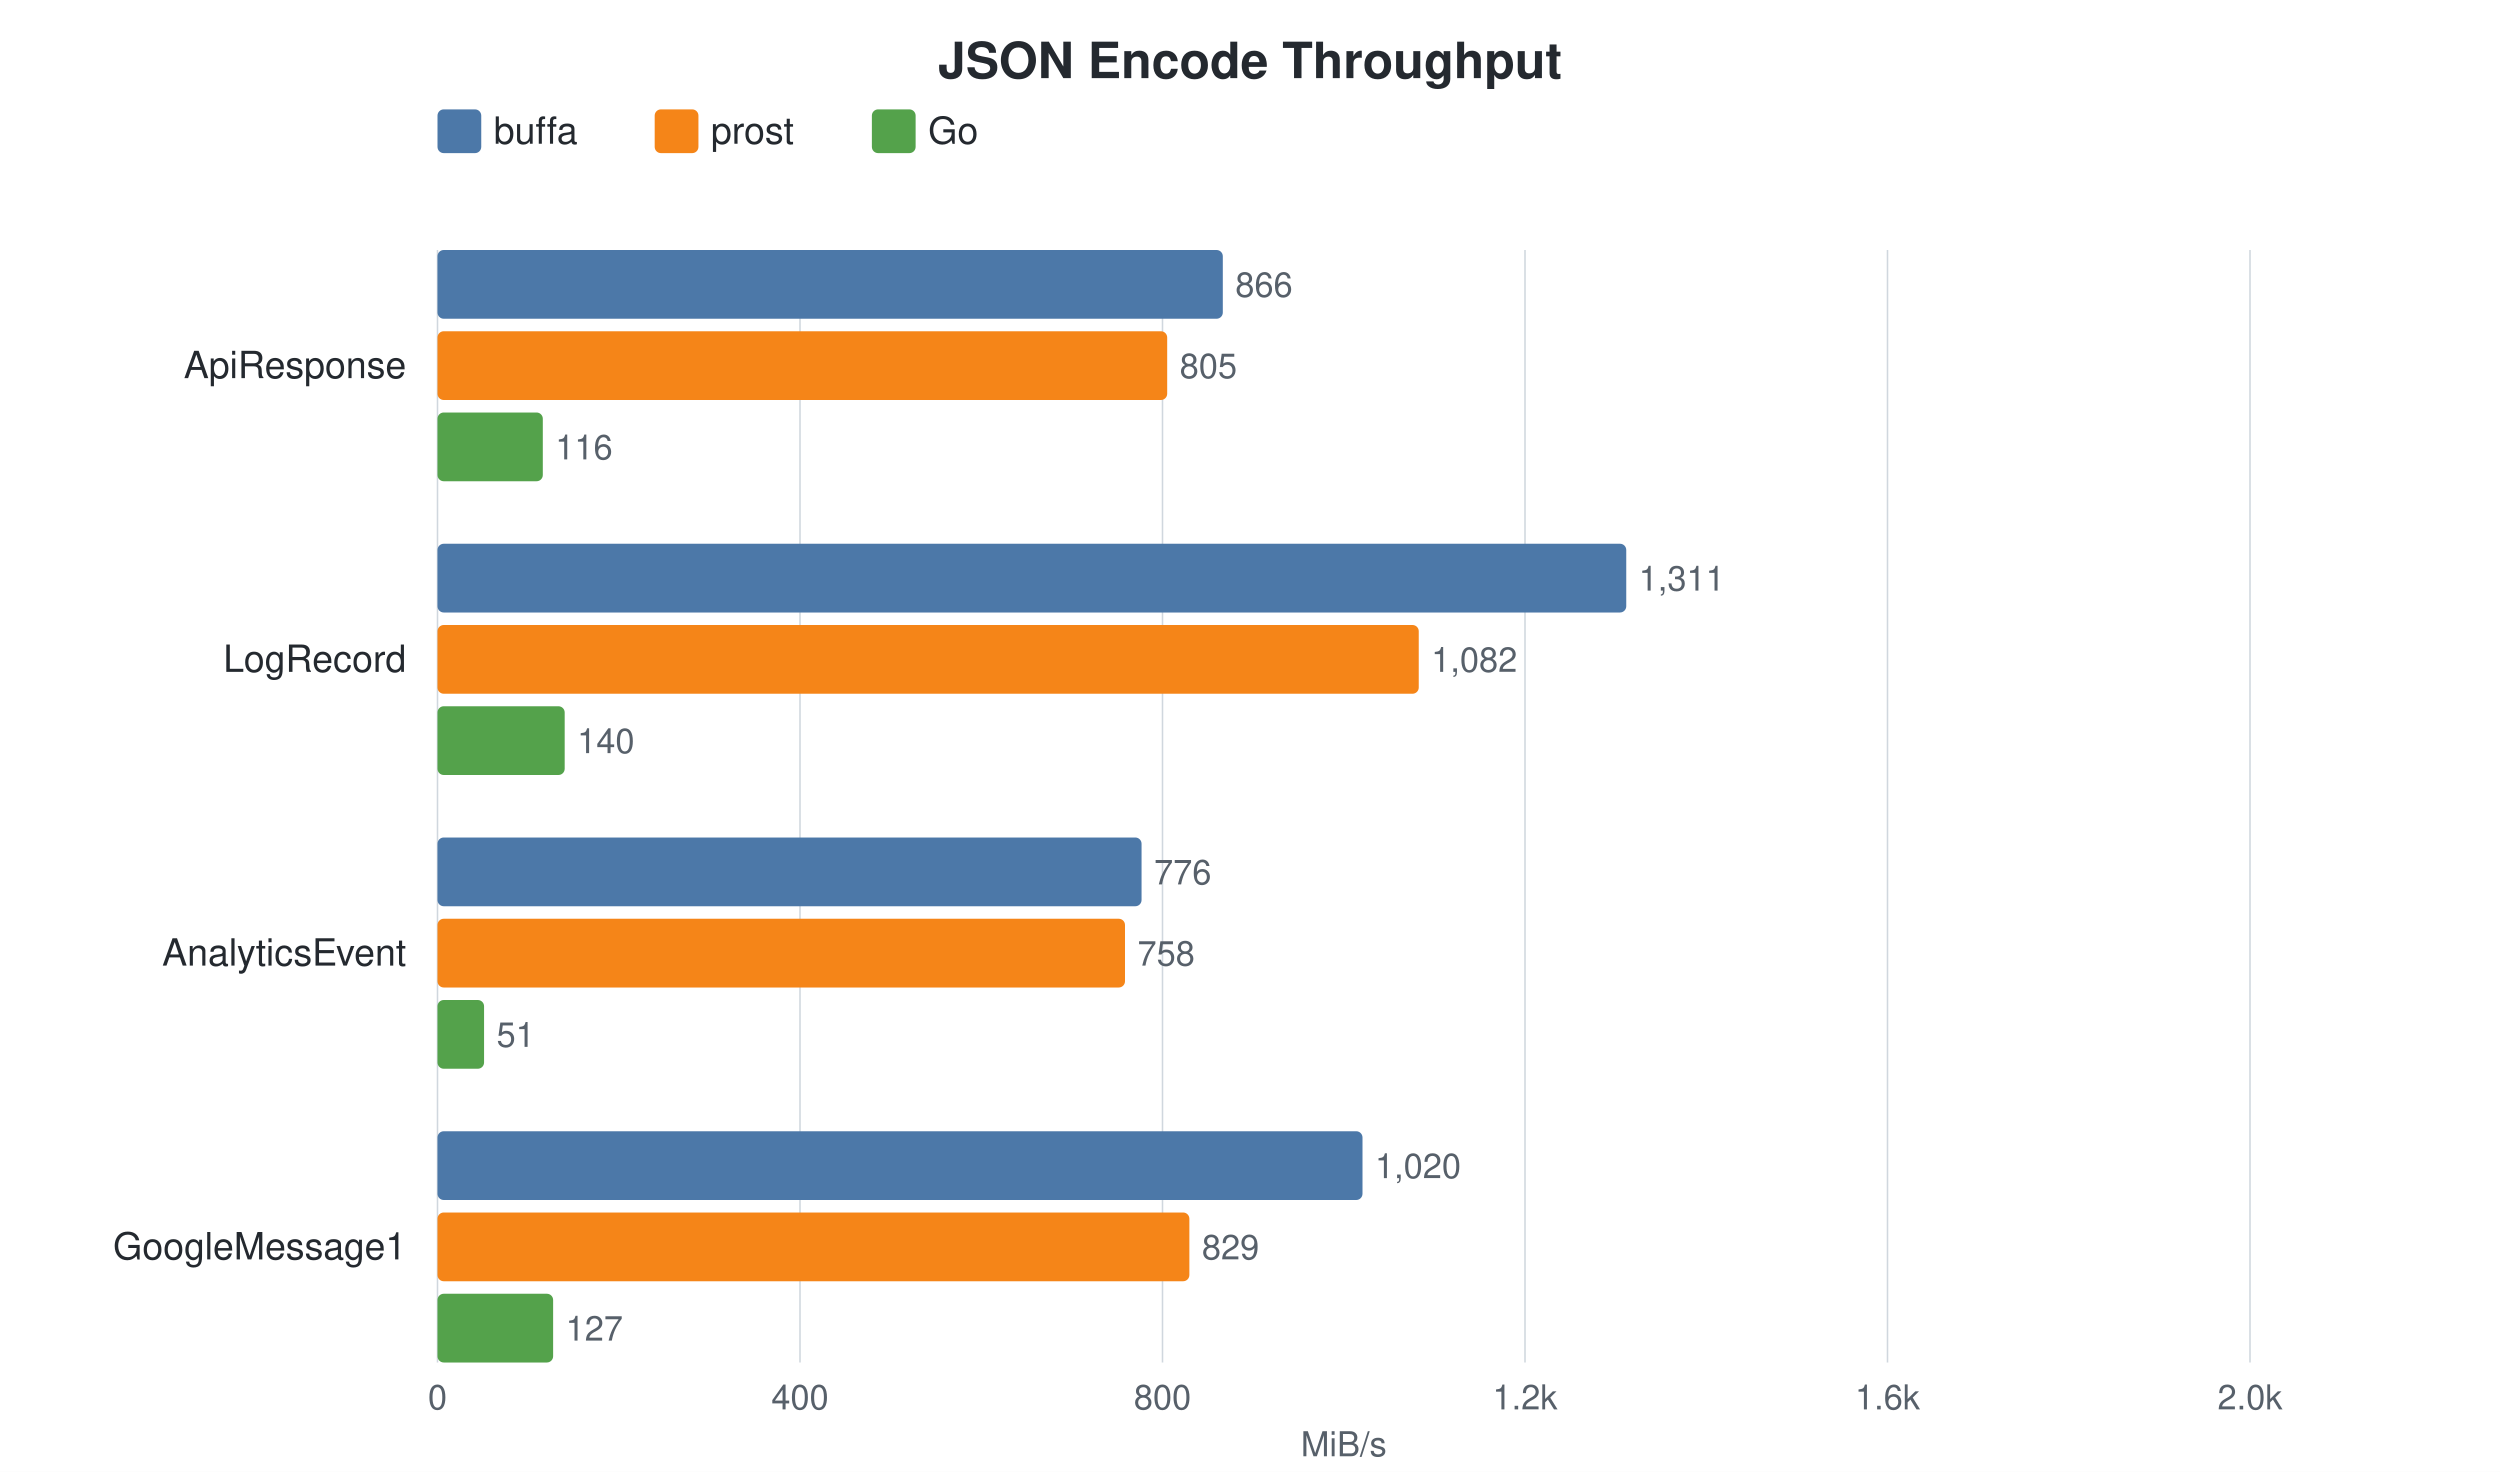
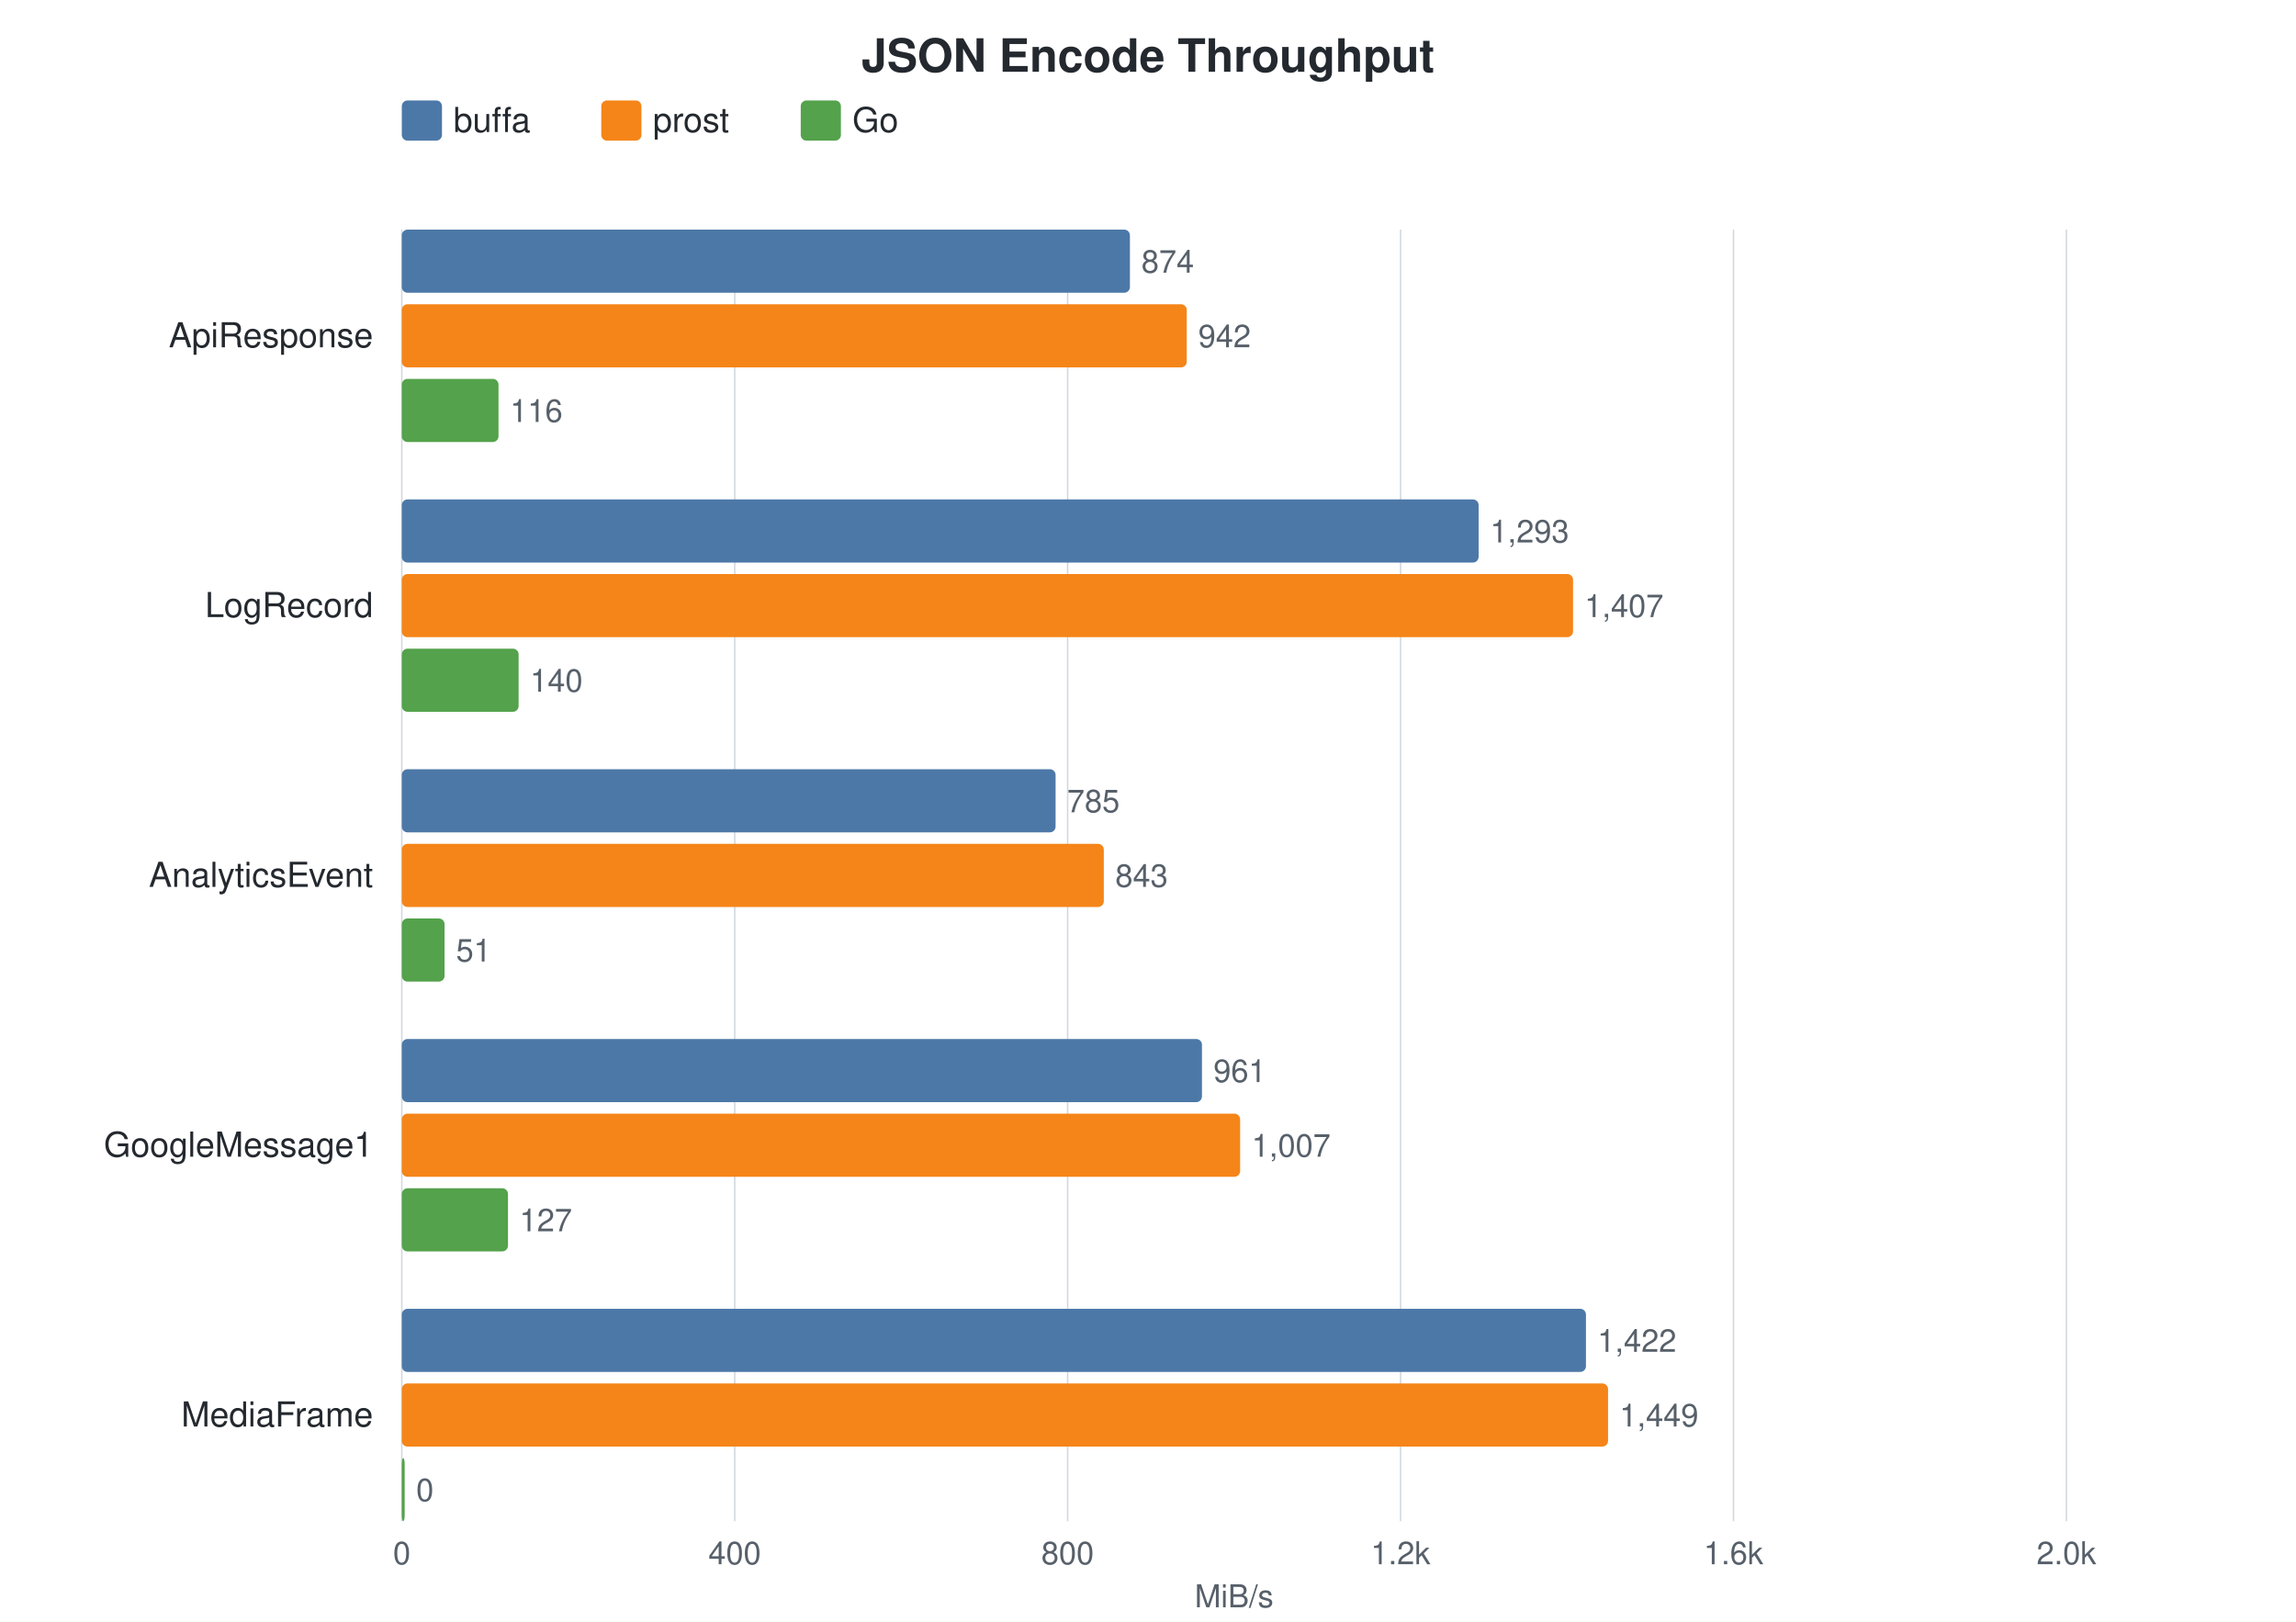
- <svg xmlns="http://www.w3.org/2000/svg" width="800" height="471" viewBox="0 0 800 471">
+ <svg xmlns="http://www.w3.org/2000/svg" width="800" height="565" viewBox="0 0 800 565">
  <style>
    text { font-family: -apple-system, BlinkMacSystemFont, "Segoe UI", Helvetica, Arial, sans-serif; }
    .title { font-size: 16px; font-weight: 600; fill: #24292f; }
    .label { font-size: 12px; fill: #24292f; }
    .value { font-size: 11px; fill: #57606a; }
    .axis-label { font-size: 11px; fill: #57606a; }
    .legend-text { font-size: 12px; fill: #24292f; }
    .grid { stroke: #d0d7de; stroke-width: 0.5; }
  </style>
  <rect width="100%" height="100%" fill="white" />
  <text x="400.0" y="25" text-anchor="middle" class="title">JSON Encode Throughput</text>
  <rect x="140" y="35" width="14" height="14" rx="2" fill="#4C78A8" />
  <text x="158" y="46" class="legend-text">buffa</text>
  <rect x="209.5" y="35" width="14" height="14" rx="2" fill="#F58518" />
  <text x="227.5" y="46" class="legend-text">prost</text>
  <rect x="279.0" y="35" width="14" height="14" rx="2" fill="#54A24B" />
  <text x="297.0" y="46" class="legend-text">Go</text>
-   <line x1="140.0" y1="80" x2="140.0" y2="436" class="grid" />
-   <text x="140.0" y="451" text-anchor="middle" class="axis-label">0</text>
-   <line x1="256.0" y1="80" x2="256.0" y2="436" class="grid" />
-   <text x="256.0" y="451" text-anchor="middle" class="axis-label">400</text>
-   <line x1="372.0" y1="80" x2="372.0" y2="436" class="grid" />
-   <text x="372.0" y="451" text-anchor="middle" class="axis-label">800</text>
-   <line x1="488.0" y1="80" x2="488.0" y2="436" class="grid" />
-   <text x="488.0" y="451" text-anchor="middle" class="axis-label">1.2k</text>
-   <line x1="604.0" y1="80" x2="604.0" y2="436" class="grid" />
-   <text x="604.0" y="451" text-anchor="middle" class="axis-label">1.6k</text>
-   <line x1="720.0" y1="80" x2="720.0" y2="436" class="grid" />
-   <text x="720.0" y="451" text-anchor="middle" class="axis-label">2.0k</text>
-   <text x="430.0" y="466" text-anchor="middle" class="axis-label">MiB/s</text>
+   <line x1="140.0" y1="80" x2="140.0" y2="530" class="grid" />
+   <text x="140.0" y="545" text-anchor="middle" class="axis-label">0</text>
+   <line x1="256.0" y1="80" x2="256.0" y2="530" class="grid" />
+   <text x="256.0" y="545" text-anchor="middle" class="axis-label">400</text>
+   <line x1="372.0" y1="80" x2="372.0" y2="530" class="grid" />
+   <text x="372.0" y="545" text-anchor="middle" class="axis-label">800</text>
+   <line x1="488.0" y1="80" x2="488.0" y2="530" class="grid" />
+   <text x="488.0" y="545" text-anchor="middle" class="axis-label">1.2k</text>
+   <line x1="604.0" y1="80" x2="604.0" y2="530" class="grid" />
+   <text x="604.0" y="545" text-anchor="middle" class="axis-label">1.6k</text>
+   <line x1="720.0" y1="80" x2="720.0" y2="530" class="grid" />
+   <text x="720.0" y="545" text-anchor="middle" class="axis-label">2.0k</text>
+   <text x="430.0" y="560" text-anchor="middle" class="axis-label">MiB/s</text>
  <text x="130" y="121.0" text-anchor="end" class="label">ApiResponse</text>
-   <rect x="140" y="80.0" width="251.3" height="22" rx="2" fill="#4C78A8" />
-   <text x="395.3" y="95.0" class="value">866</text>
-   <rect x="140" y="106.0" width="233.5" height="22" rx="2" fill="#F58518" />
-   <text x="377.5" y="121.0" class="value">805</text>
+   <rect x="140" y="80.0" width="253.7" height="22" rx="2" fill="#4C78A8" />
+   <text x="397.7" y="95.0" class="value">874</text>
+   <rect x="140" y="106.0" width="273.5" height="22" rx="2" fill="#F58518" />
+   <text x="417.5" y="121.0" class="value">942</text>
  <rect x="140" y="132.0" width="33.7" height="22" rx="2" fill="#54A24B" />
  <text x="177.7" y="147.0" class="value">116</text>
  <text x="130" y="215.0" text-anchor="end" class="label">LogRecord</text>
-   <rect x="140" y="174.0" width="380.4" height="22" rx="2" fill="#4C78A8" />
-   <text x="524.4" y="189.0" class="value">1,311</text>
-   <rect x="140" y="200.0" width="314.0" height="22" rx="2" fill="#F58518" />
-   <text x="458.0" y="215.0" class="value">1,082</text>
+   <rect x="140" y="174.0" width="375.2" height="22" rx="2" fill="#4C78A8" />
+   <text x="519.2" y="189.0" class="value">1,293</text>
+   <rect x="140" y="200.0" width="408.1" height="22" rx="2" fill="#F58518" />
+   <text x="552.1" y="215.0" class="value">1,407</text>
  <rect x="140" y="226.0" width="40.7" height="22" rx="2" fill="#54A24B" />
  <text x="184.7" y="241.0" class="value">140</text>
  <text x="130" y="309.0" text-anchor="end" class="label">AnalyticsEvent</text>
-   <rect x="140" y="268.0" width="225.3" height="22" rx="2" fill="#4C78A8" />
-   <text x="369.3" y="283.0" class="value">776</text>
-   <rect x="140" y="294.0" width="220.0" height="22" rx="2" fill="#F58518" />
-   <text x="364.0" y="309.0" class="value">758</text>
+   <rect x="140" y="268.0" width="227.8" height="22" rx="2" fill="#4C78A8" />
+   <text x="371.8" y="283.0" class="value">785</text>
+   <rect x="140" y="294.0" width="244.6" height="22" rx="2" fill="#F58518" />
+   <text x="388.6" y="309.0" class="value">843</text>
  <rect x="140" y="320.0" width="14.9" height="22" rx="2" fill="#54A24B" />
  <text x="158.9" y="335.0" class="value">51</text>
  <text x="130" y="403.0" text-anchor="end" class="label">GoogleMessage1</text>
-   <rect x="140" y="362.0" width="296.0" height="22" rx="2" fill="#4C78A8" />
-   <text x="440.0" y="377.0" class="value">1,020</text>
-   <rect x="140" y="388.0" width="240.6" height="22" rx="2" fill="#F58518" />
-   <text x="384.6" y="403.0" class="value">829</text>
+   <rect x="140" y="362.0" width="278.8" height="22" rx="2" fill="#4C78A8" />
+   <text x="422.8" y="377.0" class="value">961</text>
+   <rect x="140" y="388.0" width="292.1" height="22" rx="2" fill="#F58518" />
+   <text x="436.1" y="403.0" class="value">1,007</text>
  <rect x="140" y="414.0" width="37.0" height="22" rx="2" fill="#54A24B" />
  <text x="181.0" y="429.0" class="value">127</text>
+   <text x="130" y="497.0" text-anchor="end" class="label">MediaFrame</text>
+   <rect x="140" y="456.0" width="412.6" height="22" rx="2" fill="#4C78A8" />
+   <text x="556.6" y="471.0" class="value">1,422</text>
+   <rect x="140" y="482.0" width="420.3" height="22" rx="2" fill="#F58518" />
+   <text x="564.3" y="497.0" class="value">1,449</text>
+   <rect x="140" y="508.0" width="1.0" height="22" rx="2" fill="#54A24B" />
+   <text x="145.0" y="523.0" class="value">0</text>
</svg>
